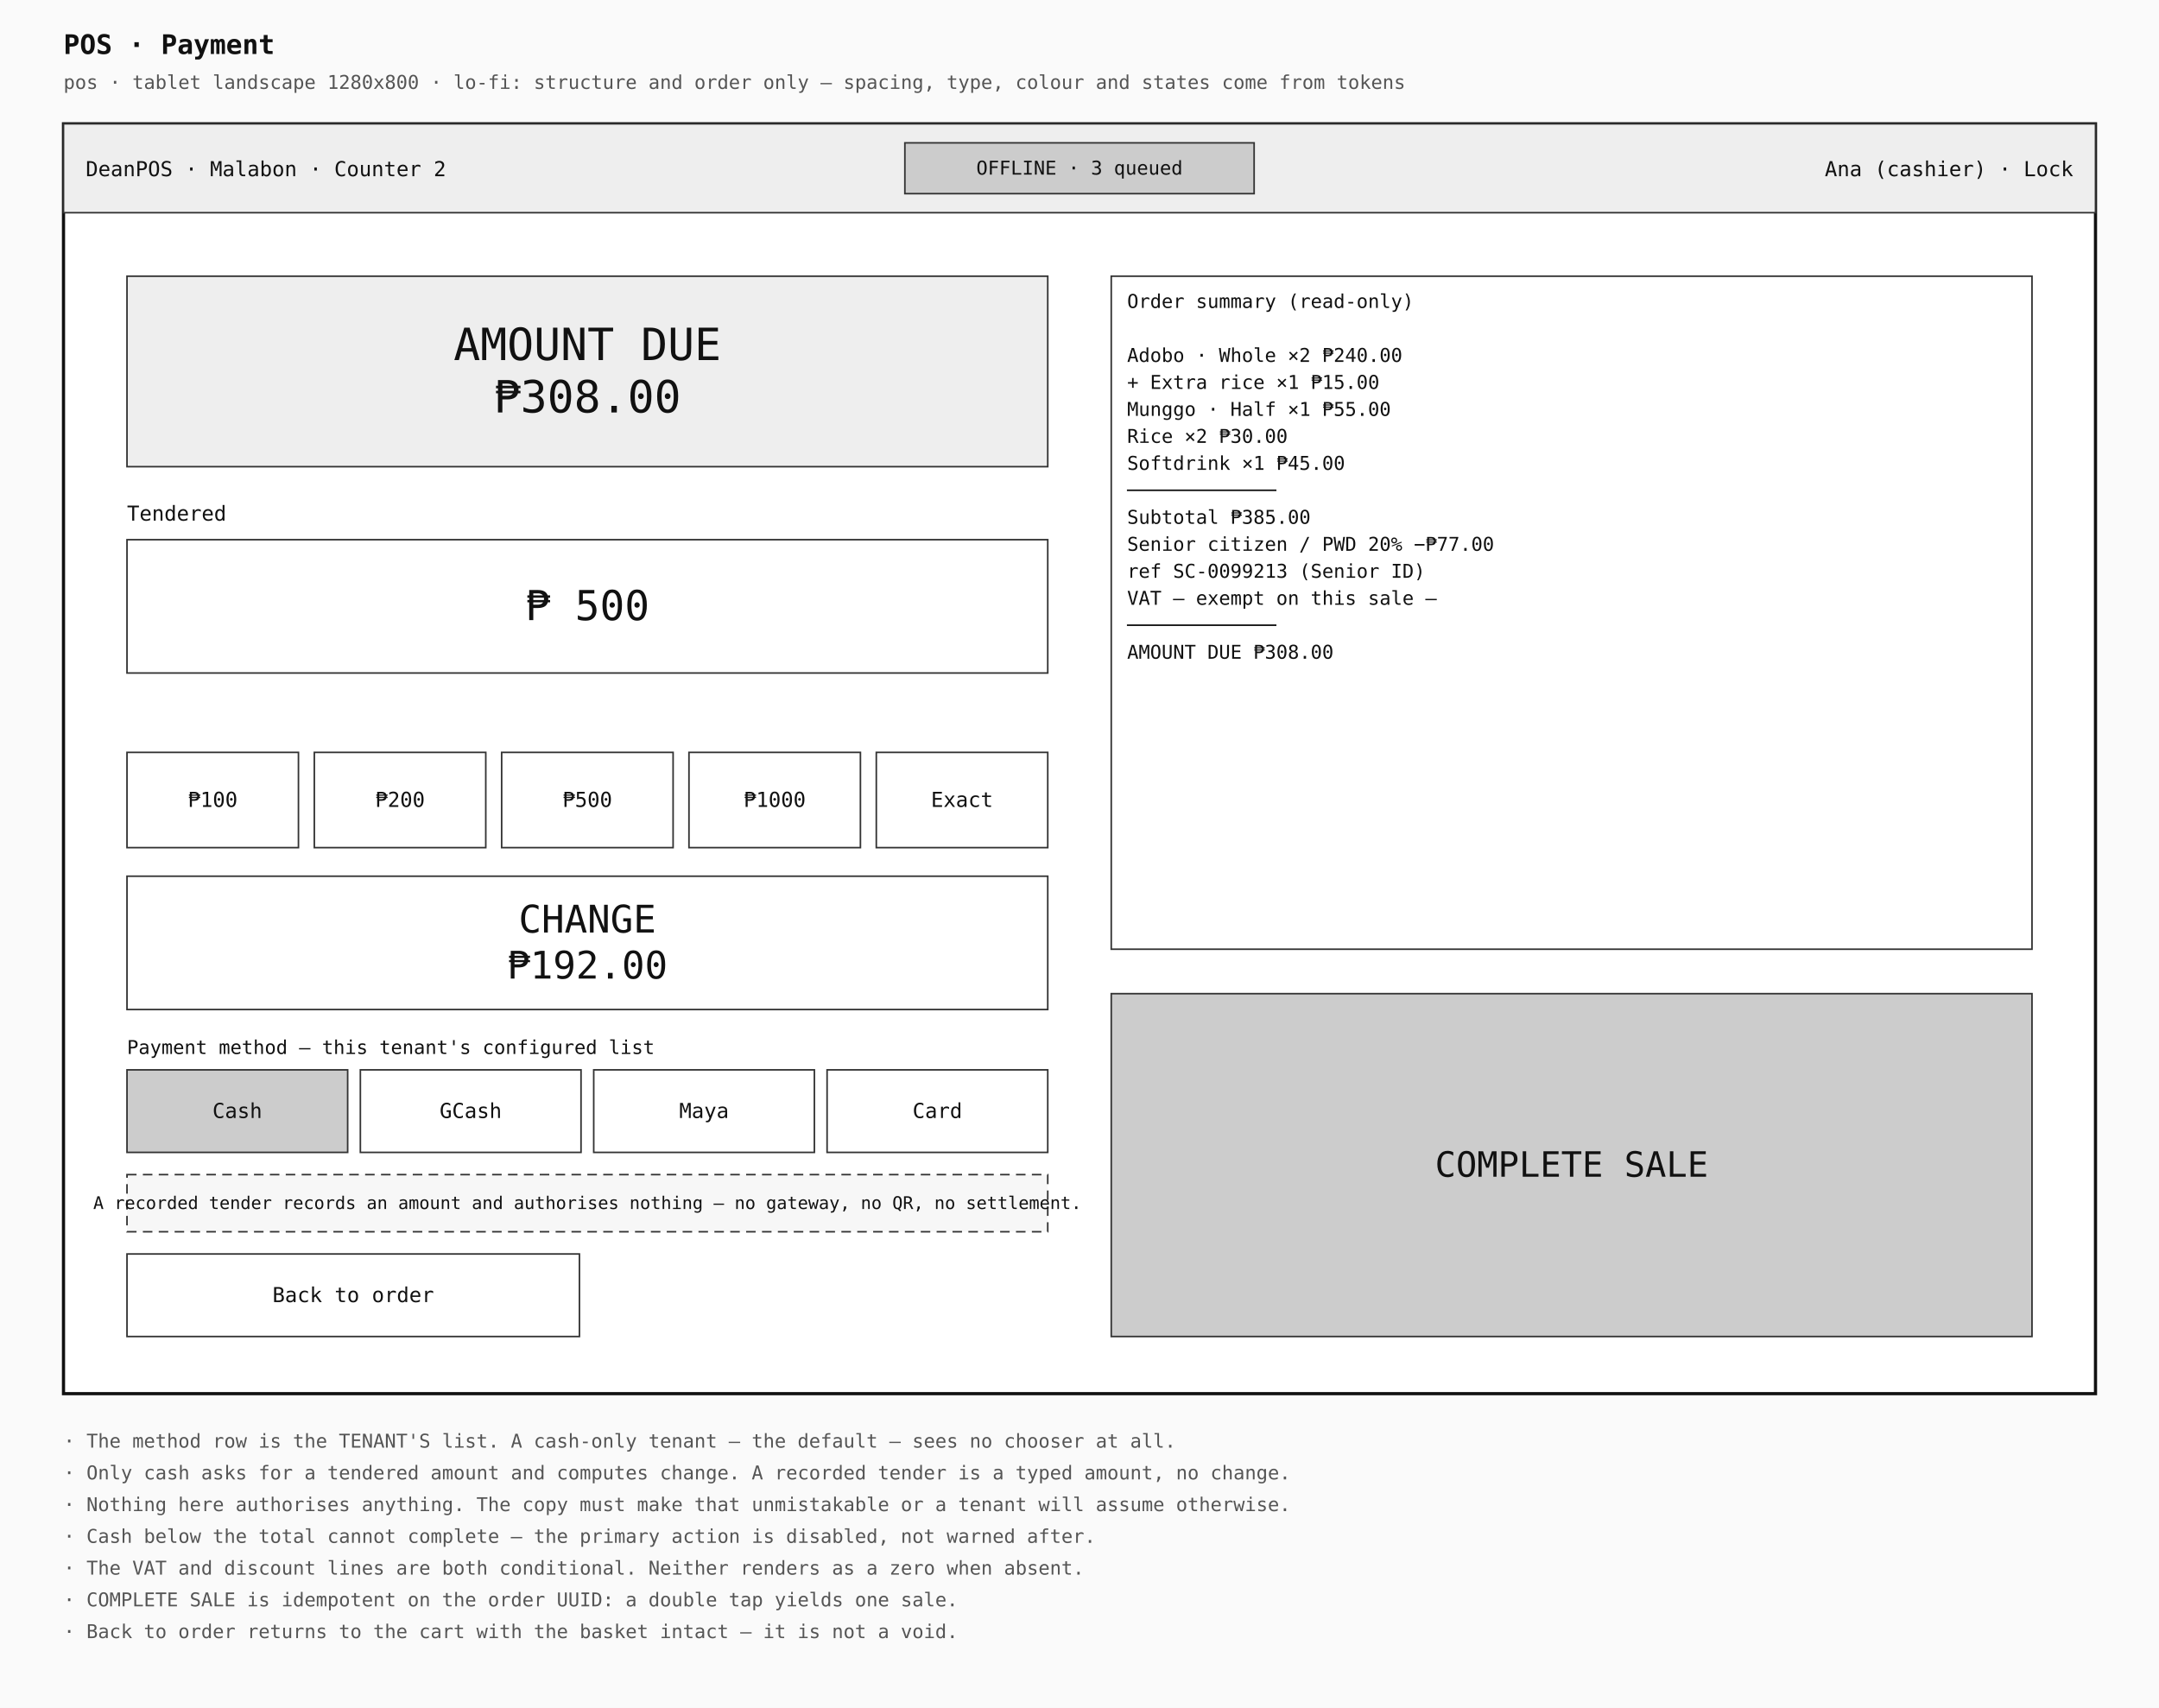
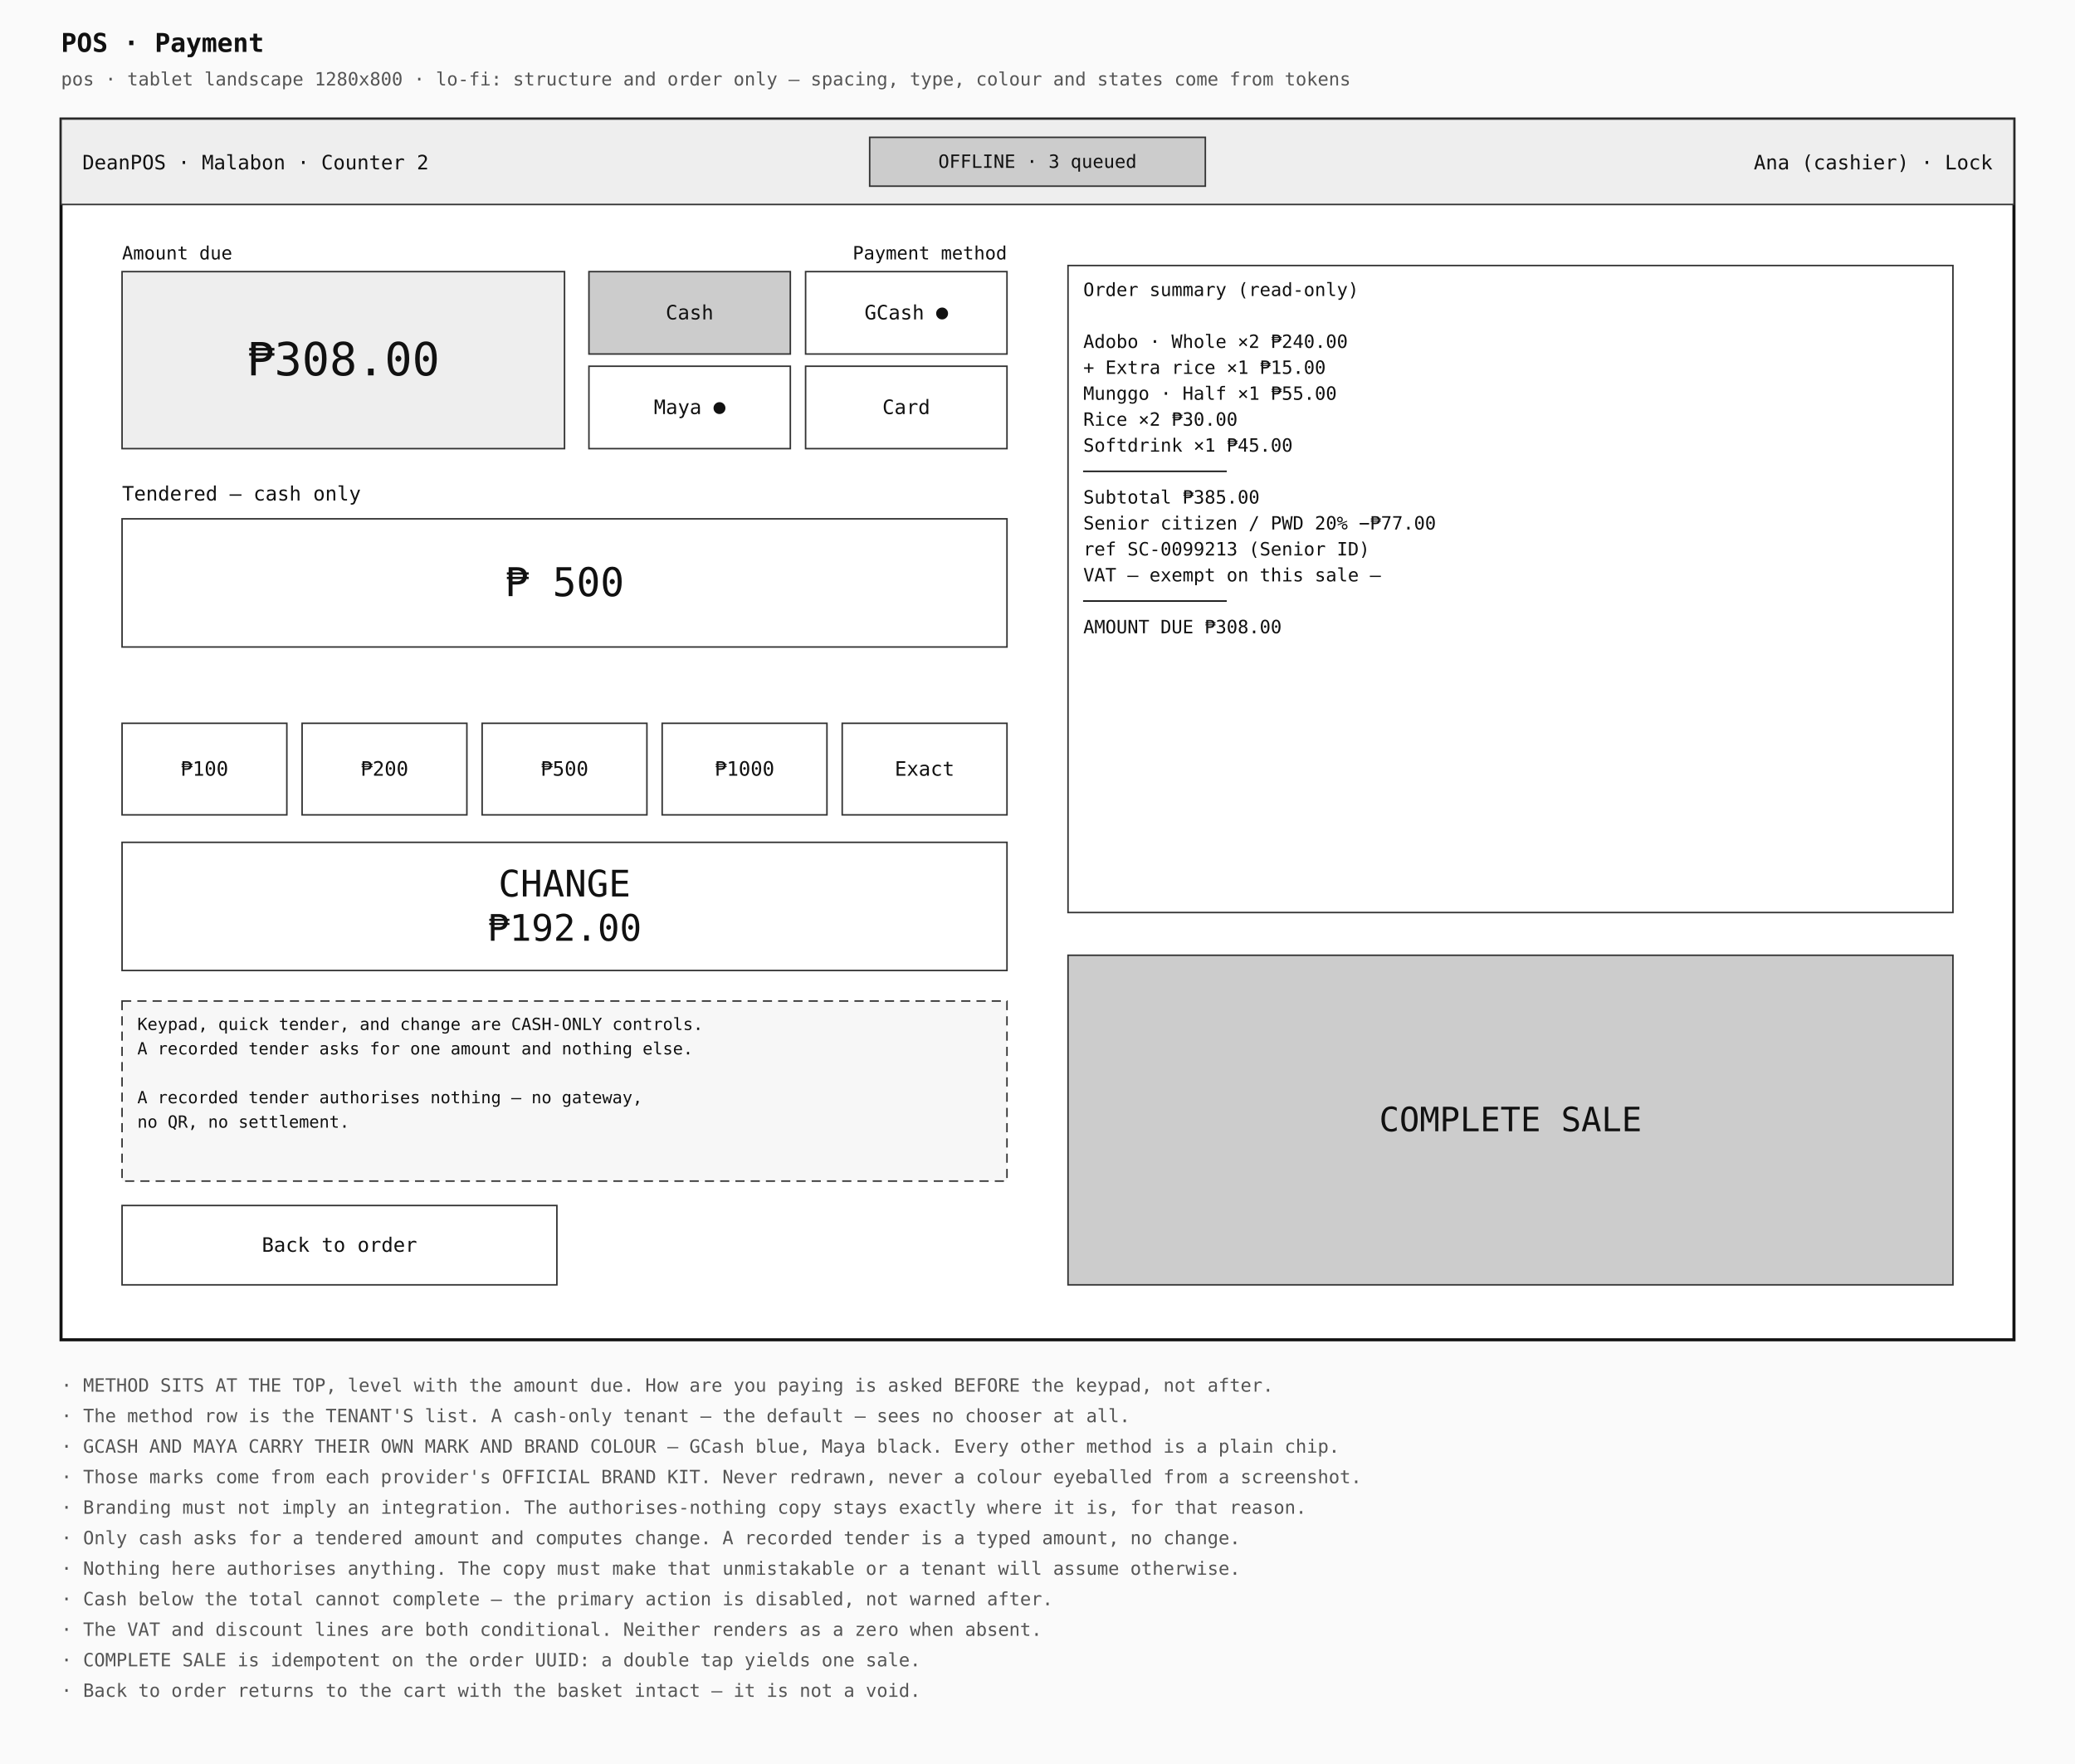
- <svg xmlns="http://www.w3.org/2000/svg" width="1360" height="1076" viewBox="0 0 1360 1076" font-family="ui-monospace, SFMono-Regular, Menlo, monospace">
-   <rect width="1360" height="1076" fill="#fafafa" />
+ <svg xmlns="http://www.w3.org/2000/svg" width="1360" height="1156" viewBox="0 0 1360 1156" font-family="ui-monospace, SFMono-Regular, Menlo, monospace">
+   <rect width="1360" height="1156" fill="#fafafa" />
  <text x="40" y="34" font-size="17" font-weight="bold" fill="#111">POS · Payment</text>
  <text x="40" y="56" font-size="12" fill="#555">pos · tablet landscape 1280x800 · lo-fi: structure and order only — spacing, type, colour and states come from tokens</text>
  <g transform="translate(40,78)">
    <rect x="0" y="0" width="1280" height="800" fill="#ffffff" stroke="#111" stroke-width="2" />
    <rect x="0" y="0" width="1280" height="56" rx="0" fill="#eeeeee" stroke="#333" stroke-width="1" />
    <text x="14" y="33.0" font-size="13" text-anchor="start" font-weight="normal" fill="#111">DeanPOS · Malabon · Counter 2</text>
    <rect x="530.0" y="12" width="220" height="32" rx="0" fill="#cccccc" stroke="#333" stroke-width="1" />
    <text x="640.0" y="32.0" font-size="12" text-anchor="middle" fill="#111">OFFLINE · 3 queued</text>
    <text x="1266" y="33.0" font-size="13" text-anchor="end" font-weight="normal" fill="#111">Ana (cashier)  ·  Lock</text>
-     <rect x="40" y="96" width="580" height="120" rx="0" fill="#eeeeee" stroke="#333" stroke-width="1" />
-     <text x="330.0" y="148.833" font-size="28" text-anchor="middle" fill="#111">AMOUNT DUE</text>
-     <text x="330.0" y="181.833" font-size="28" text-anchor="middle" fill="#111">₱308.00</text>
-     <text x="40" y="250" font-size="13" text-anchor="start" font-weight="normal" fill="#111">Tendered</text>
+     <text x="40" y="92" font-size="12" text-anchor="start" font-weight="normal" fill="#111">Amount due</text>
+     <rect x="40" y="100" width="290" height="116" rx="0" fill="#eeeeee" stroke="#333" stroke-width="1" />
+     <text x="185.0" y="168.0" font-size="30" text-anchor="middle" fill="#111">₱308.00</text>
+     <text x="620" y="92" font-size="12" text-anchor="end" font-weight="normal" fill="#111">Payment method</text>
+     <rect x="346" y="100" width="132" height="54" rx="0" fill="#cccccc" stroke="#333" stroke-width="1" />
+     <text x="412.0" y="131.333" font-size="13" text-anchor="middle" fill="#111">Cash</text>
+     <rect x="488" y="100" width="132" height="54" rx="0" fill="#ffffff" stroke="#333" stroke-width="1" />
+     <text x="554.0" y="131.333" font-size="13" text-anchor="middle" fill="#111">GCash ⬤</text>
+     <rect x="346" y="162" width="132" height="54" rx="0" fill="#ffffff" stroke="#333" stroke-width="1" />
+     <text x="412.0" y="193.333" font-size="13" text-anchor="middle" fill="#111">Maya ⬤</text>
+     <rect x="488" y="162" width="132" height="54" rx="0" fill="#ffffff" stroke="#333" stroke-width="1" />
+     <text x="554.0" y="193.333" font-size="13" text-anchor="middle" fill="#111">Card</text>
+     <text x="40" y="250" font-size="13" text-anchor="start" font-weight="normal" fill="#111">Tendered  —  cash only</text>
    <rect x="40" y="262" width="580" height="84" rx="0" fill="#ffffff" stroke="#333" stroke-width="1" />
    <text x="330.0" y="312.667" font-size="26" text-anchor="middle" fill="#111">₱ 500</text>
    <rect x="40" y="396" width="108" height="60" rx="0" fill="#ffffff" stroke="#333" stroke-width="1" />
    <text x="94.0" y="430.333" font-size="13" text-anchor="middle" fill="#111">₱100</text>
    <rect x="158" y="396" width="108" height="60" rx="0" fill="#ffffff" stroke="#333" stroke-width="1" />
    <text x="212.0" y="430.333" font-size="13" text-anchor="middle" fill="#111">₱200</text>
    <rect x="276" y="396" width="108" height="60" rx="0" fill="#ffffff" stroke="#333" stroke-width="1" />
    <text x="330.0" y="430.333" font-size="13" text-anchor="middle" fill="#111">₱500</text>
    <rect x="394" y="396" width="108" height="60" rx="0" fill="#ffffff" stroke="#333" stroke-width="1" />
    <text x="448.0" y="430.333" font-size="13" text-anchor="middle" fill="#111">₱1000</text>
    <rect x="512" y="396" width="108" height="60" rx="0" fill="#ffffff" stroke="#333" stroke-width="1" />
    <text x="566.0" y="430.333" font-size="13" text-anchor="middle" fill="#111">Exact</text>
    <rect x="40" y="474" width="580" height="84" rx="0" fill="#ffffff" stroke="#333" stroke-width="1" />
    <text x="330.0" y="509.5" font-size="24" text-anchor="middle" fill="#111">CHANGE</text>
    <text x="330.0" y="538.5" font-size="24" text-anchor="middle" fill="#111">₱192.00</text>
-     <text x="40" y="586" font-size="12" text-anchor="start" font-weight="normal" fill="#111">Payment method  —  this tenant's configured list</text>
-     <rect x="40" y="596" width="139" height="52" rx="0" fill="#cccccc" stroke="#333" stroke-width="1" />
-     <text x="109.5" y="626.333" font-size="13" text-anchor="middle" fill="#111">Cash</text>
-     <rect x="187" y="596" width="139" height="52" rx="0" fill="#ffffff" stroke="#333" stroke-width="1" />
-     <text x="256.5" y="626.333" font-size="13" text-anchor="middle" fill="#111">GCash</text>
-     <rect x="334" y="596" width="139" height="52" rx="0" fill="#ffffff" stroke="#333" stroke-width="1" />
-     <text x="403.5" y="626.333" font-size="13" text-anchor="middle" fill="#111">Maya</text>
-     <rect x="481" y="596" width="139" height="52" rx="0" fill="#ffffff" stroke="#333" stroke-width="1" />
-     <text x="550.5" y="626.333" font-size="13" text-anchor="middle" fill="#111">Card</text>
-     <rect x="40" y="662" width="580" height="36" rx="0" fill="#f7f7f7" stroke="#333" stroke-width="1" stroke-dasharray="6 4" />
-     <text x="330.0" y="683.667" font-size="11" text-anchor="middle" fill="#111">A recorded tender records an amount and authorises nothing — no gateway, no QR, no settlement.</text>
+     <rect x="40" y="578" width="580" height="118" rx="0" fill="#f7f7f7" stroke="#333" stroke-width="1" stroke-dasharray="6 4" />
+     <text x="50" y="597" font-size="11" fill="#111">Keypad, quick tender, and change are CASH-ONLY controls.</text>
+     <text x="50" y="613" font-size="11" fill="#111">A recorded tender asks for one amount and nothing else.</text>
+     <text x="50" y="629" font-size="11" fill="#111" />
+     <text x="50" y="645" font-size="11" fill="#111">A recorded tender authorises nothing — no gateway,</text>
+     <text x="50" y="661" font-size="11" fill="#111">no QR, no settlement.</text>
    <rect x="40" y="712" width="285" height="52" rx="0" fill="#ffffff" stroke="#333" stroke-width="1" />
    <text x="182.5" y="742.333" font-size="13" text-anchor="middle" fill="#111">Back to order</text>
    <rect x="660" y="96" width="580" height="424" rx="0" fill="#ffffff" stroke="#333" stroke-width="1" />
    <text x="670" y="116" font-size="12" fill="#111">Order summary  (read-only)</text>
    <text x="670" y="133" font-size="12" fill="#111" />
    <text x="670" y="150" font-size="12" fill="#111">Adobo · Whole  ×2                     ₱240.00</text>
    <text x="670" y="167" font-size="12" fill="#111">  + Extra rice ×1                      ₱15.00</text>
    <text x="670" y="184" font-size="12" fill="#111">Munggo · Half  ×1                      ₱55.00</text>
    <text x="670" y="201" font-size="12" fill="#111">Rice           ×2                      ₱30.00</text>
    <text x="670" y="218" font-size="12" fill="#111">Softdrink      ×1                      ₱45.00</text>
    <text x="670" y="235" font-size="12" fill="#111">                                ─────────────</text>
    <text x="670" y="252" font-size="12" fill="#111">Subtotal                              ₱385.00</text>
    <text x="670" y="269" font-size="12" fill="#111">Senior citizen / PWD 20%              −₱77.00</text>
    <text x="670" y="286" font-size="12" fill="#111">  ref SC-0099213 (Senior ID)</text>
    <text x="670" y="303" font-size="12" fill="#111">VAT — exempt on this sale                   —</text>
    <text x="670" y="320" font-size="12" fill="#111">                                ─────────────</text>
    <text x="670" y="337" font-size="12" fill="#111">AMOUNT DUE                            ₱308.00</text>
    <rect x="660" y="548" width="580" height="216" rx="0" fill="#cccccc" stroke="#333" stroke-width="1" />
    <text x="950.0" y="663.333" font-size="22" text-anchor="middle" fill="#111">COMPLETE SALE</text>
-     <text x="0" y="834" font-size="12" fill="#555">· The method row is the TENANT'S list. A cash-only tenant — the default — sees no chooser at all.</text>
-     <text x="0" y="854" font-size="12" fill="#555">· Only cash asks for a tendered amount and computes change. A recorded tender is a typed amount, no change.</text>
-     <text x="0" y="874" font-size="12" fill="#555">· Nothing here authorises anything. The copy must make that unmistakable or a tenant will assume otherwise.</text>
-     <text x="0" y="894" font-size="12" fill="#555">· Cash below the total cannot complete — the primary action is disabled, not warned after.</text>
-     <text x="0" y="914" font-size="12" fill="#555">· The VAT and discount lines are both conditional. Neither renders as a zero when absent.</text>
-     <text x="0" y="934" font-size="12" fill="#555">· COMPLETE SALE is idempotent on the order UUID: a double tap yields one sale.</text>
-     <text x="0" y="954" font-size="12" fill="#555">· Back to order returns to the cart with the basket intact — it is not a void.</text>
+     <text x="0" y="834" font-size="12" fill="#555">· METHOD SITS AT THE TOP, level with the amount due. How are you paying is asked BEFORE the keypad, not after.</text>
+     <text x="0" y="854" font-size="12" fill="#555">· The method row is the TENANT'S list. A cash-only tenant — the default — sees no chooser at all.</text>
+     <text x="0" y="874" font-size="12" fill="#555">· GCASH AND MAYA CARRY THEIR OWN MARK AND BRAND COLOUR — GCash blue, Maya black. Every other method is a plain chip.</text>
+     <text x="0" y="894" font-size="12" fill="#555">· Those marks come from each provider's OFFICIAL BRAND KIT. Never redrawn, never a colour eyeballed from a screenshot.</text>
+     <text x="0" y="914" font-size="12" fill="#555">· Branding must not imply an integration. The authorises-nothing copy stays exactly where it is, for that reason.</text>
+     <text x="0" y="934" font-size="12" fill="#555">· Only cash asks for a tendered amount and computes change. A recorded tender is a typed amount, no change.</text>
+     <text x="0" y="954" font-size="12" fill="#555">· Nothing here authorises anything. The copy must make that unmistakable or a tenant will assume otherwise.</text>
+     <text x="0" y="974" font-size="12" fill="#555">· Cash below the total cannot complete — the primary action is disabled, not warned after.</text>
+     <text x="0" y="994" font-size="12" fill="#555">· The VAT and discount lines are both conditional. Neither renders as a zero when absent.</text>
+     <text x="0" y="1014" font-size="12" fill="#555">· COMPLETE SALE is idempotent on the order UUID: a double tap yields one sale.</text>
+     <text x="0" y="1034" font-size="12" fill="#555">· Back to order returns to the cart with the basket intact — it is not a void.</text>
  </g>
</svg>
